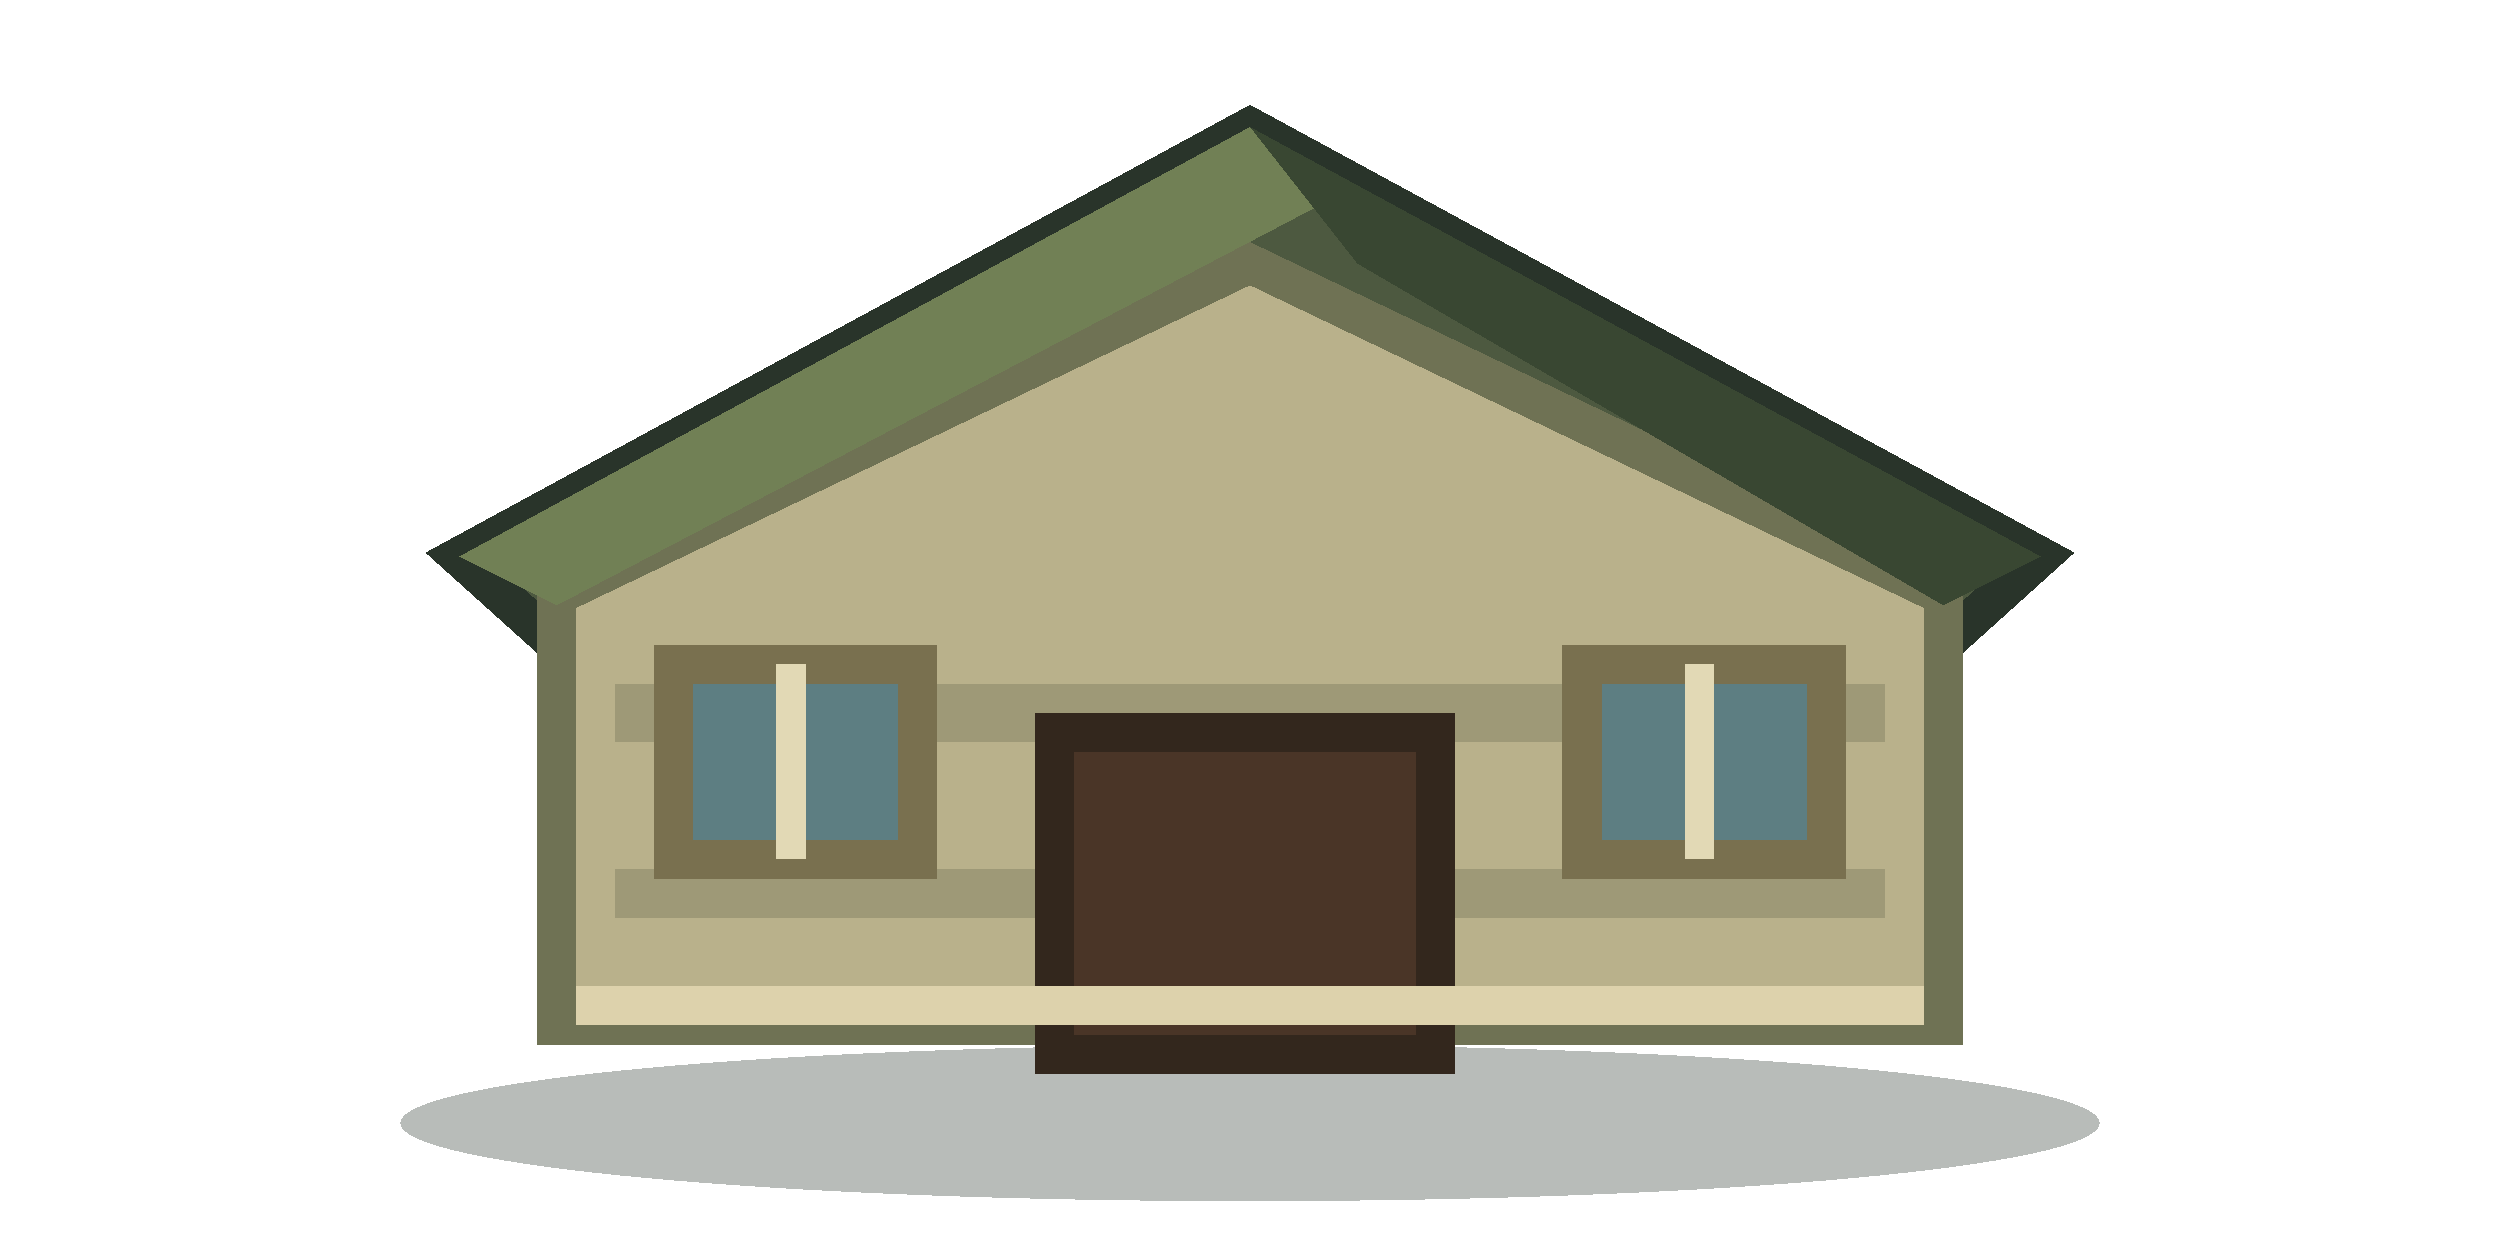
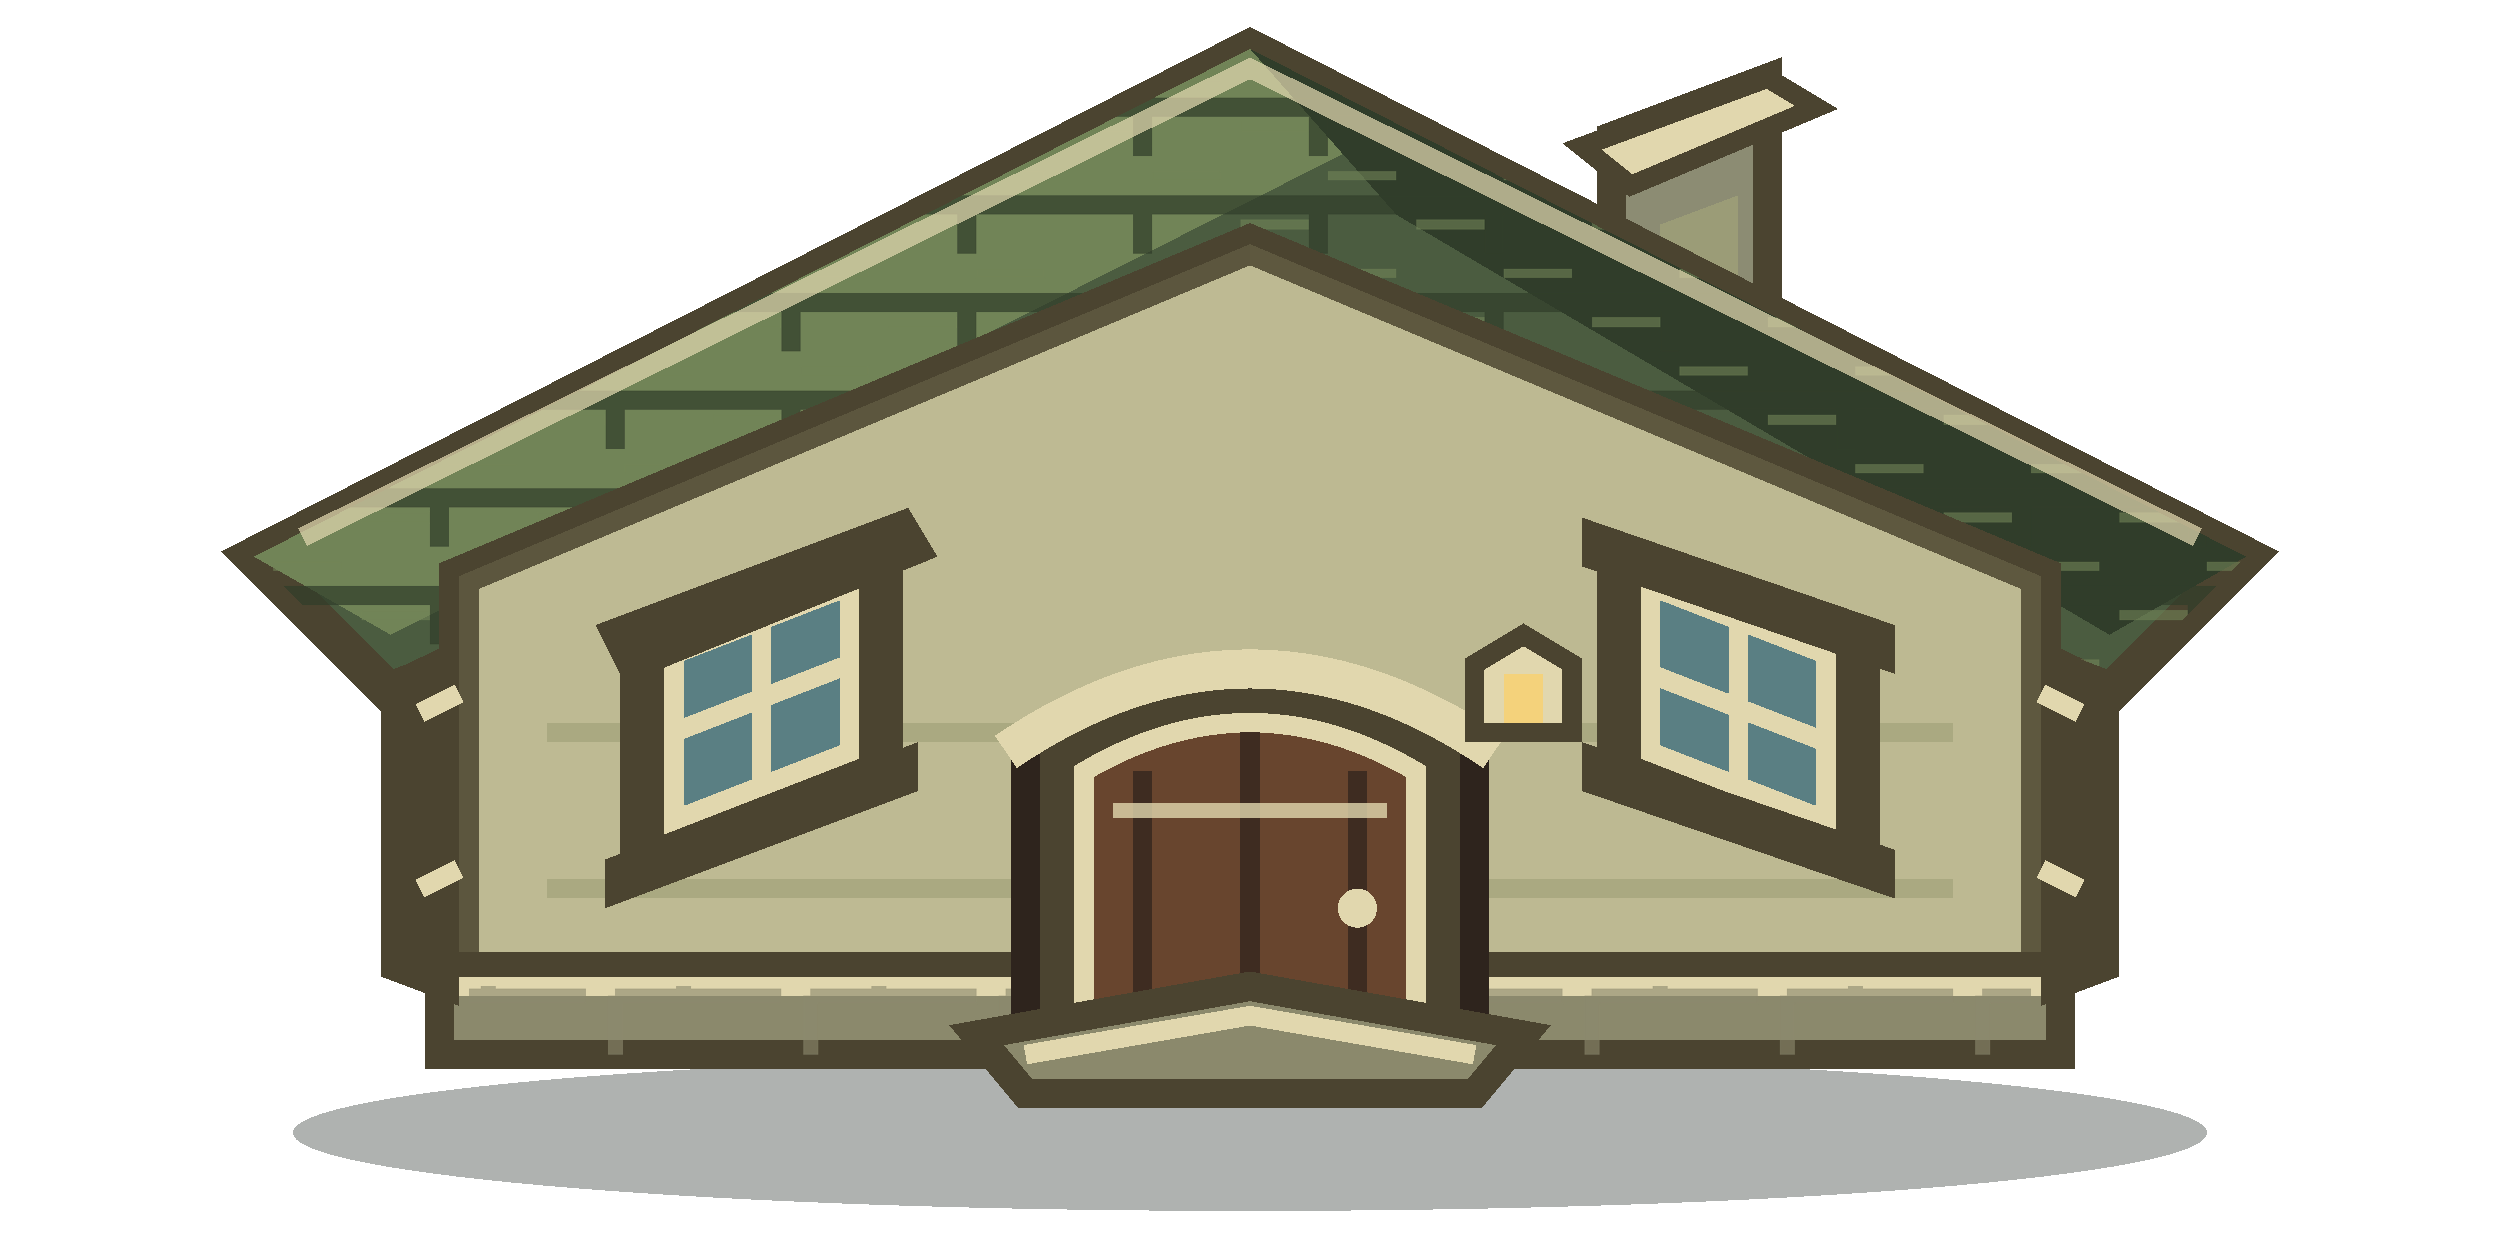
<svg xmlns="http://www.w3.org/2000/svg" viewBox="0 0 256 128" shape-rendering="crispEdges">
-   <ellipse cx="128" cy="115" rx="87" ry="8" fill="#26352a" opacity=".33" />
-   <path d="M47 57 128 13 209 57 199 66 128 30 57 66Z" fill="#4d5940" stroke="#29342a" stroke-width="4" />
-   <path d="M57 61 128 27 199 61 199 105 57 105Z" fill="#b9b18b" stroke="#6f7254" stroke-width="4" />
-   <path d="M63 70h130v6H63zM63 89h130v5H63z" fill="#9e9977" />
-   <path d="M108 75h39v33h-39z" fill="#4a3527" stroke="#33271d" stroke-width="4" />
-   <path d="M69 68h25v20H69zM162 68h25v20h-25z" fill="#5d7e82" stroke="#79704f" stroke-width="4" />
-   <path d="M81 68v20M174 68v20" stroke="#e2d9b5" stroke-width="3" />
-   <path d="M47 57 128 13 139 19 57 62Z" fill="#718055" />
-   <path d="M128 13 209 57 199 62 139 27Z" fill="#394732" />
-   <path d="M59 103h138" stroke="#ddd2ac" stroke-width="4" />
+   <defs>
+     <pattern id="roofTiles" width="18" height="10" patternUnits="userSpaceOnUse">
+       <path d="M0 1H18M9 1V6" stroke="#303d2a" stroke-width="2" opacity=".72" />
+       <path d="M1 3H8M10 8H17" stroke="#718457" stroke-width="1" opacity=".6" />
+     </pattern>
+     <pattern id="stones" width="20" height="12" patternUnits="userSpaceOnUse">
+       <path d="M0 1H20M10 1V6M3 6H20M3 6V12" fill="none" stroke="#8b896c" stroke-width="1.5" opacity=".68" />
+     </pattern>
+   </defs>
+   <ellipse cx="128" cy="116" rx="98" ry="8" fill="#202a23" opacity=".36" />
+   <path d="M165 35V14L181 8V43Z" fill="#8c8c73" stroke="#4b4430" stroke-width="3" />
+   <path d="M162 15 181 8 186 11 167 19Z" fill="#e1d7ae" stroke="#4b4430" stroke-width="2" />
+   <path d="M170 23 178 20V31L170 34Z" fill="#9fa078" opacity=".8" />
+   <path d="M26 57 128 5 230 57 216 71 128 29 40 71Z" fill="#4b5c40" stroke="#4b4430" stroke-width="4" />
+   <path d="M26 57 128 5 143 13 40 65Z" fill="#718457" />
+   <path d="M128 5 230 57 216 65 143 22Z" fill="#303d2a" />
+   <path d="M26 57 128 5 230 57 216 71 128 29 40 71Z" fill="url(#roofTiles)" />
+   <path d="M31 55 128 7 225 55" fill="none" stroke="#e1d7ae" stroke-width="2" opacity=".72" />
+   <path d="M47 59 128 25 209 59 209 105 47 105Z" fill="#c5c09a" stroke="#4b4430" stroke-width="4" />
+   <path d="M47 59 128 25 128 105 47 105Z" fill="#9fa078" opacity=".2" />
+   <path d="M128 25 209 59 209 105 128 105Z" fill="#9fa078" opacity=".22" />
+   <path d="M45 99 128 99 211 99 211 108 45 108Z" fill="#8b896c" stroke="#4b4430" stroke-width="3" />
+   <path d="M46 101H210" stroke="#e1d7ae" stroke-width="2" />
+   <path d="M48 101 128 101 208 101 208 108 48 108Z" fill="url(#stones)" opacity=".9" />
+   <path d="M56 75H200M56 91H200" stroke="#9fa078" stroke-width="2" opacity=".65" />
+   <path d="M65 66 91 56 91 79 65 89Z" fill="#4b4430" stroke="#4b4430" stroke-width="3" />
+   <path d="M69 67 87 60 87 77 69 84Z" fill="#5a7f83" stroke="#e1d7ae" stroke-width="2" />
+   <path d="M78 63V80M69 75 87 68" stroke="#e1d7ae" stroke-width="2" />
+   <path d="M61 64 93 52 96 57 64 70Z" fill="#4b4430" />
+   <path d="M62 88 94 76 94 81 62 93Z" fill="#4b4430" />
+   <path d="M165 56 191 66 191 89 165 79Z" fill="#4b4430" stroke="#4b4430" stroke-width="3" />
+   <path d="M169 60 187 67 187 84 169 77Z" fill="#5a7f83" stroke="#e1d7ae" stroke-width="2" />
+   <path d="M178 64V80M169 69 187 76" stroke="#e1d7ae" stroke-width="2" />
+   <path d="M162 53 194 64 194 69 162 58Z" fill="#4b4430" />
+   <path d="M162 76 194 87 194 92 162 81Z" fill="#4b4430" />
+   <path d="M105 76Q128 62 151 76V107H105Z" fill="#4b4430" stroke="#2e241d" stroke-width="3" />
+   <path d="M111 79Q128 69 145 79V105H111Z" fill="#68452e" stroke="#e1d7ae" stroke-width="2" />
+   <path d="M117 79V104M128 75V104M139 79V104" stroke="#3e2c21" stroke-width="2" />
+   <path d="M114 83 142 83" stroke="#e1d7ae" stroke-width="1.5" opacity=".8" />
+   <circle cx="139" cy="93" r="2" fill="#e1d7ae" />
+   <path d="M103 77Q128 60 153 77" fill="none" stroke="#e1d7ae" stroke-width="4" />
+   <path d="M100 106 128 101 156 106 151 112 105 112Z" fill="#8b896c" stroke="#4b4430" stroke-width="3" />
+   <path d="M105 108 128 104 151 108" fill="none" stroke="#e1d7ae" stroke-width="2" />
+   <path d="M151 75V68L156 65 161 68V75Z" fill="#e1d7ae" stroke="#4b4430" stroke-width="2" />
+   <path d="M154 69H158V74H154Z" fill="#f4d27b" />
+   <path d="M39 69 47 66V103L39 100ZM209 66 217 69V100L209 103Z" fill="#4b4430" />
+   <path d="M43 73 47 71M43 91 47 89M209 71 213 73M209 89 213 91" stroke="#e1d7ae" stroke-width="2" />
</svg>
